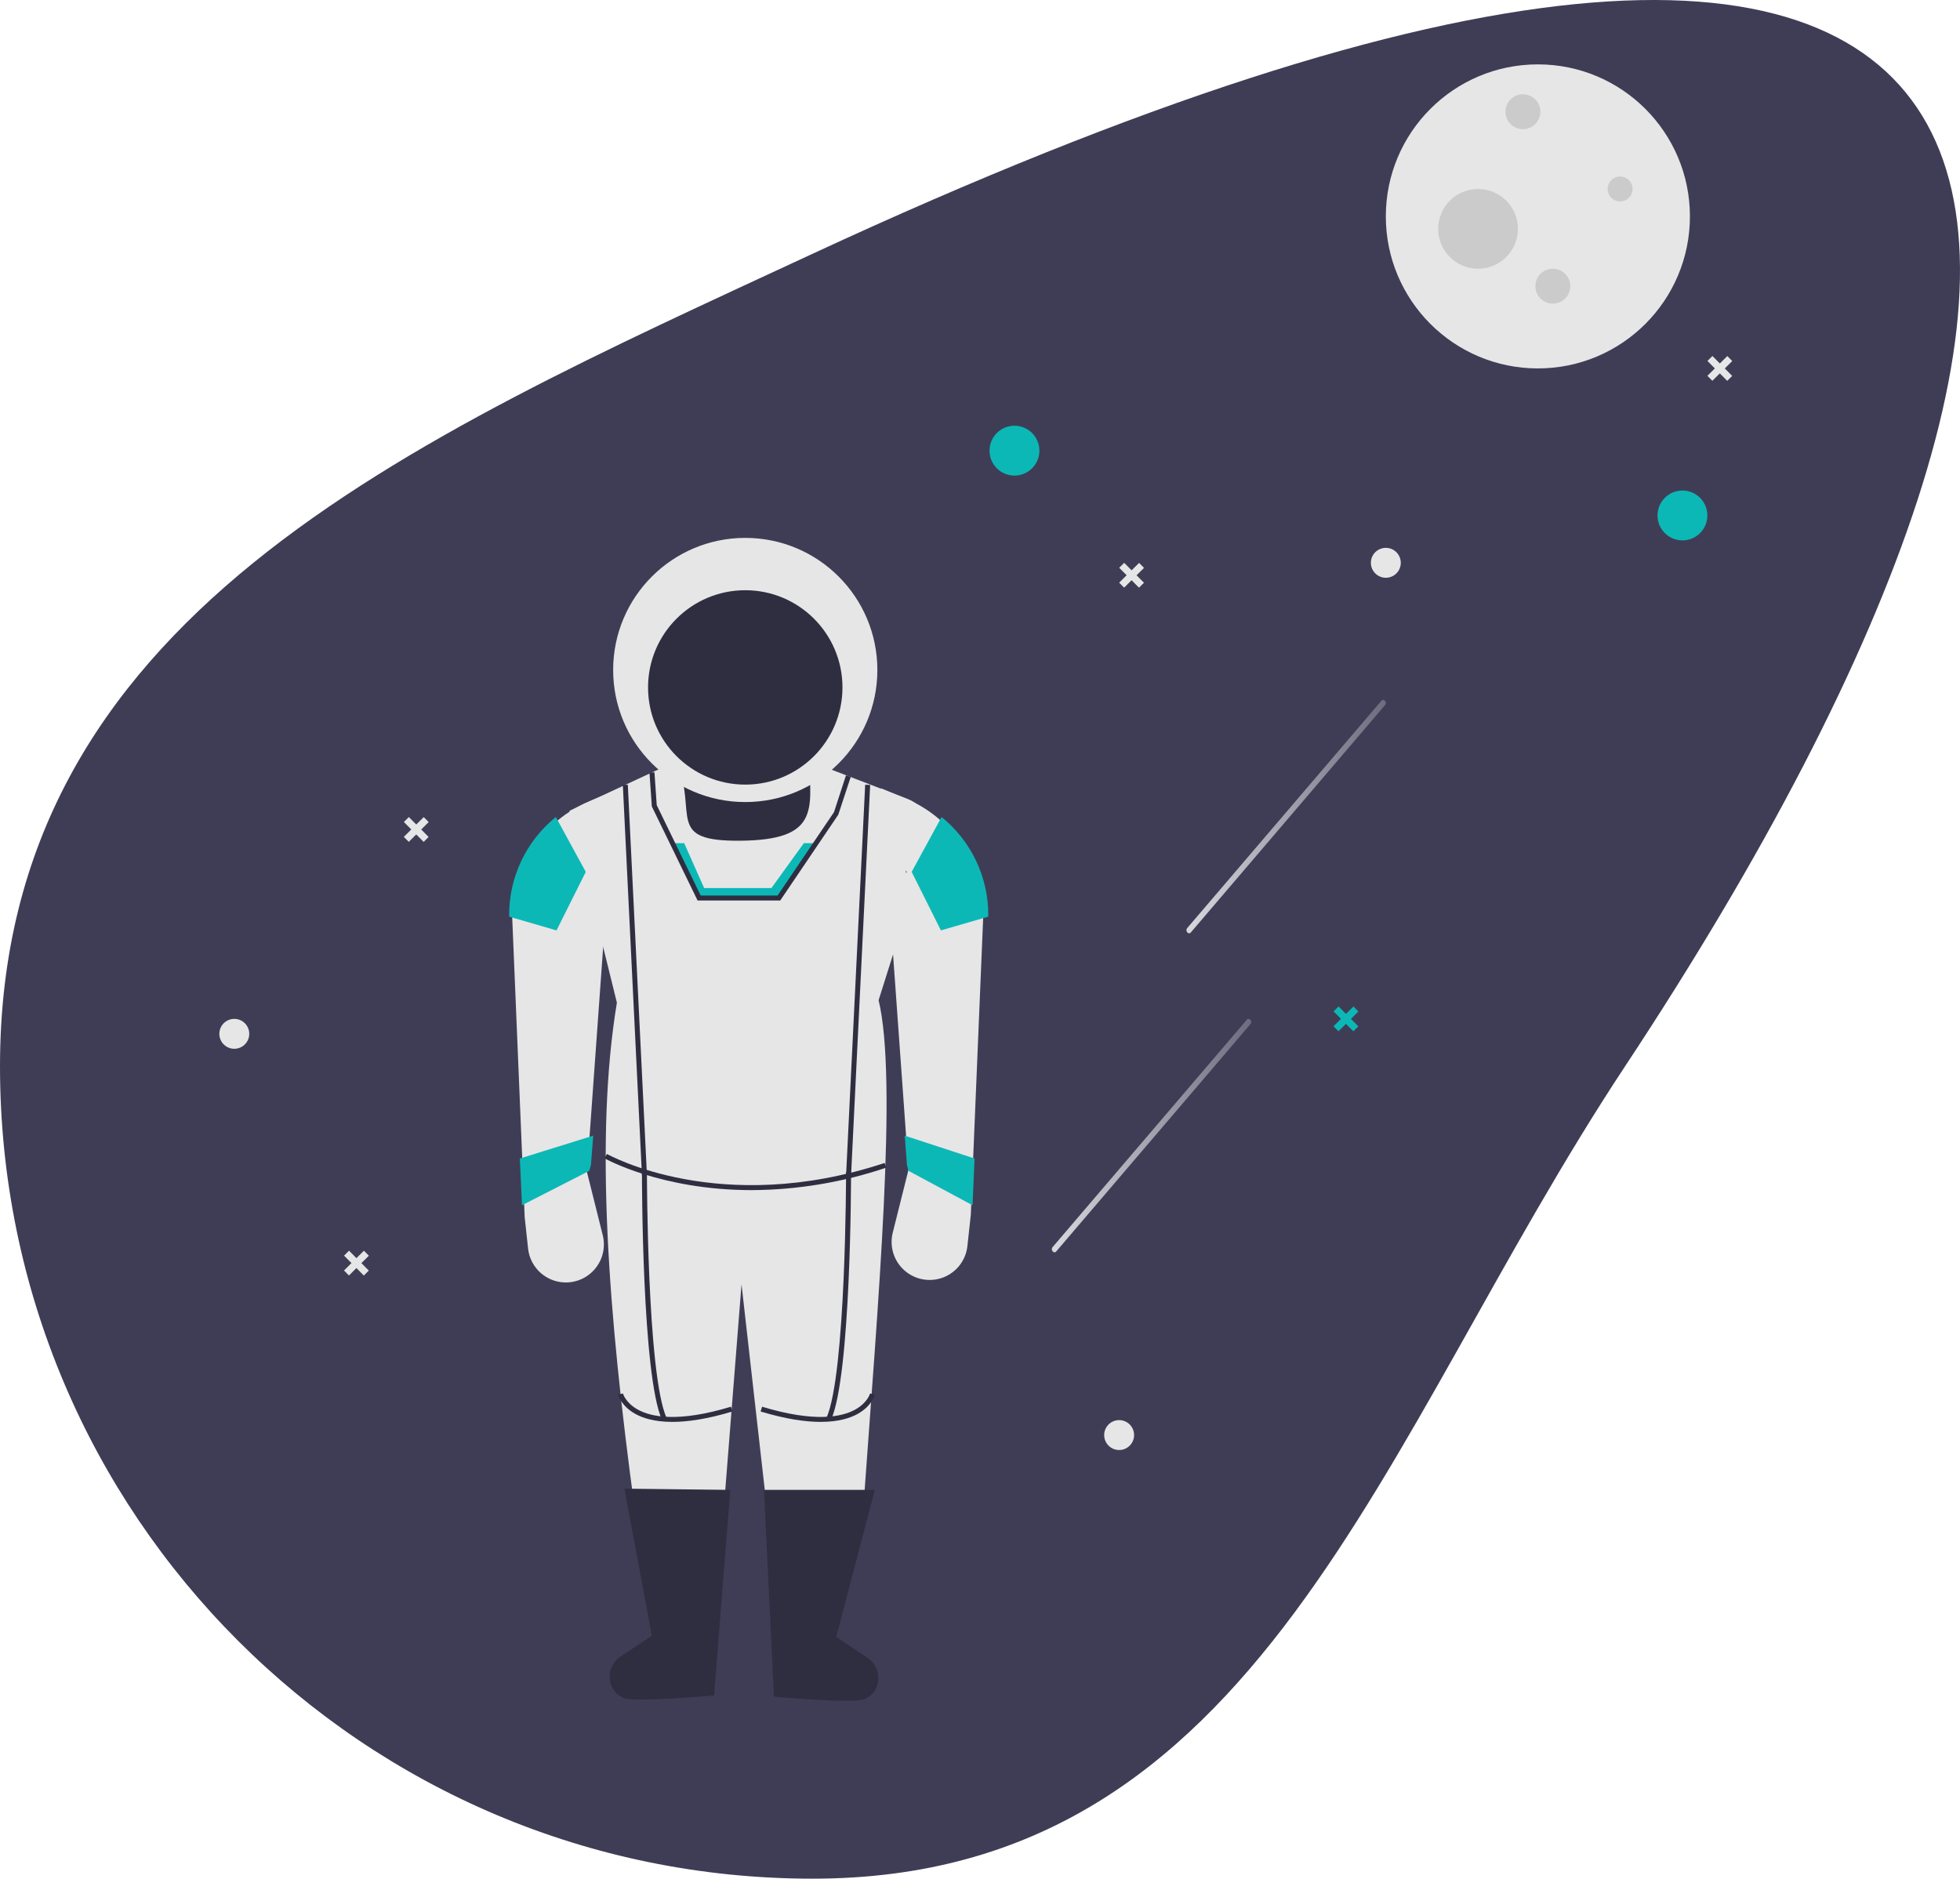
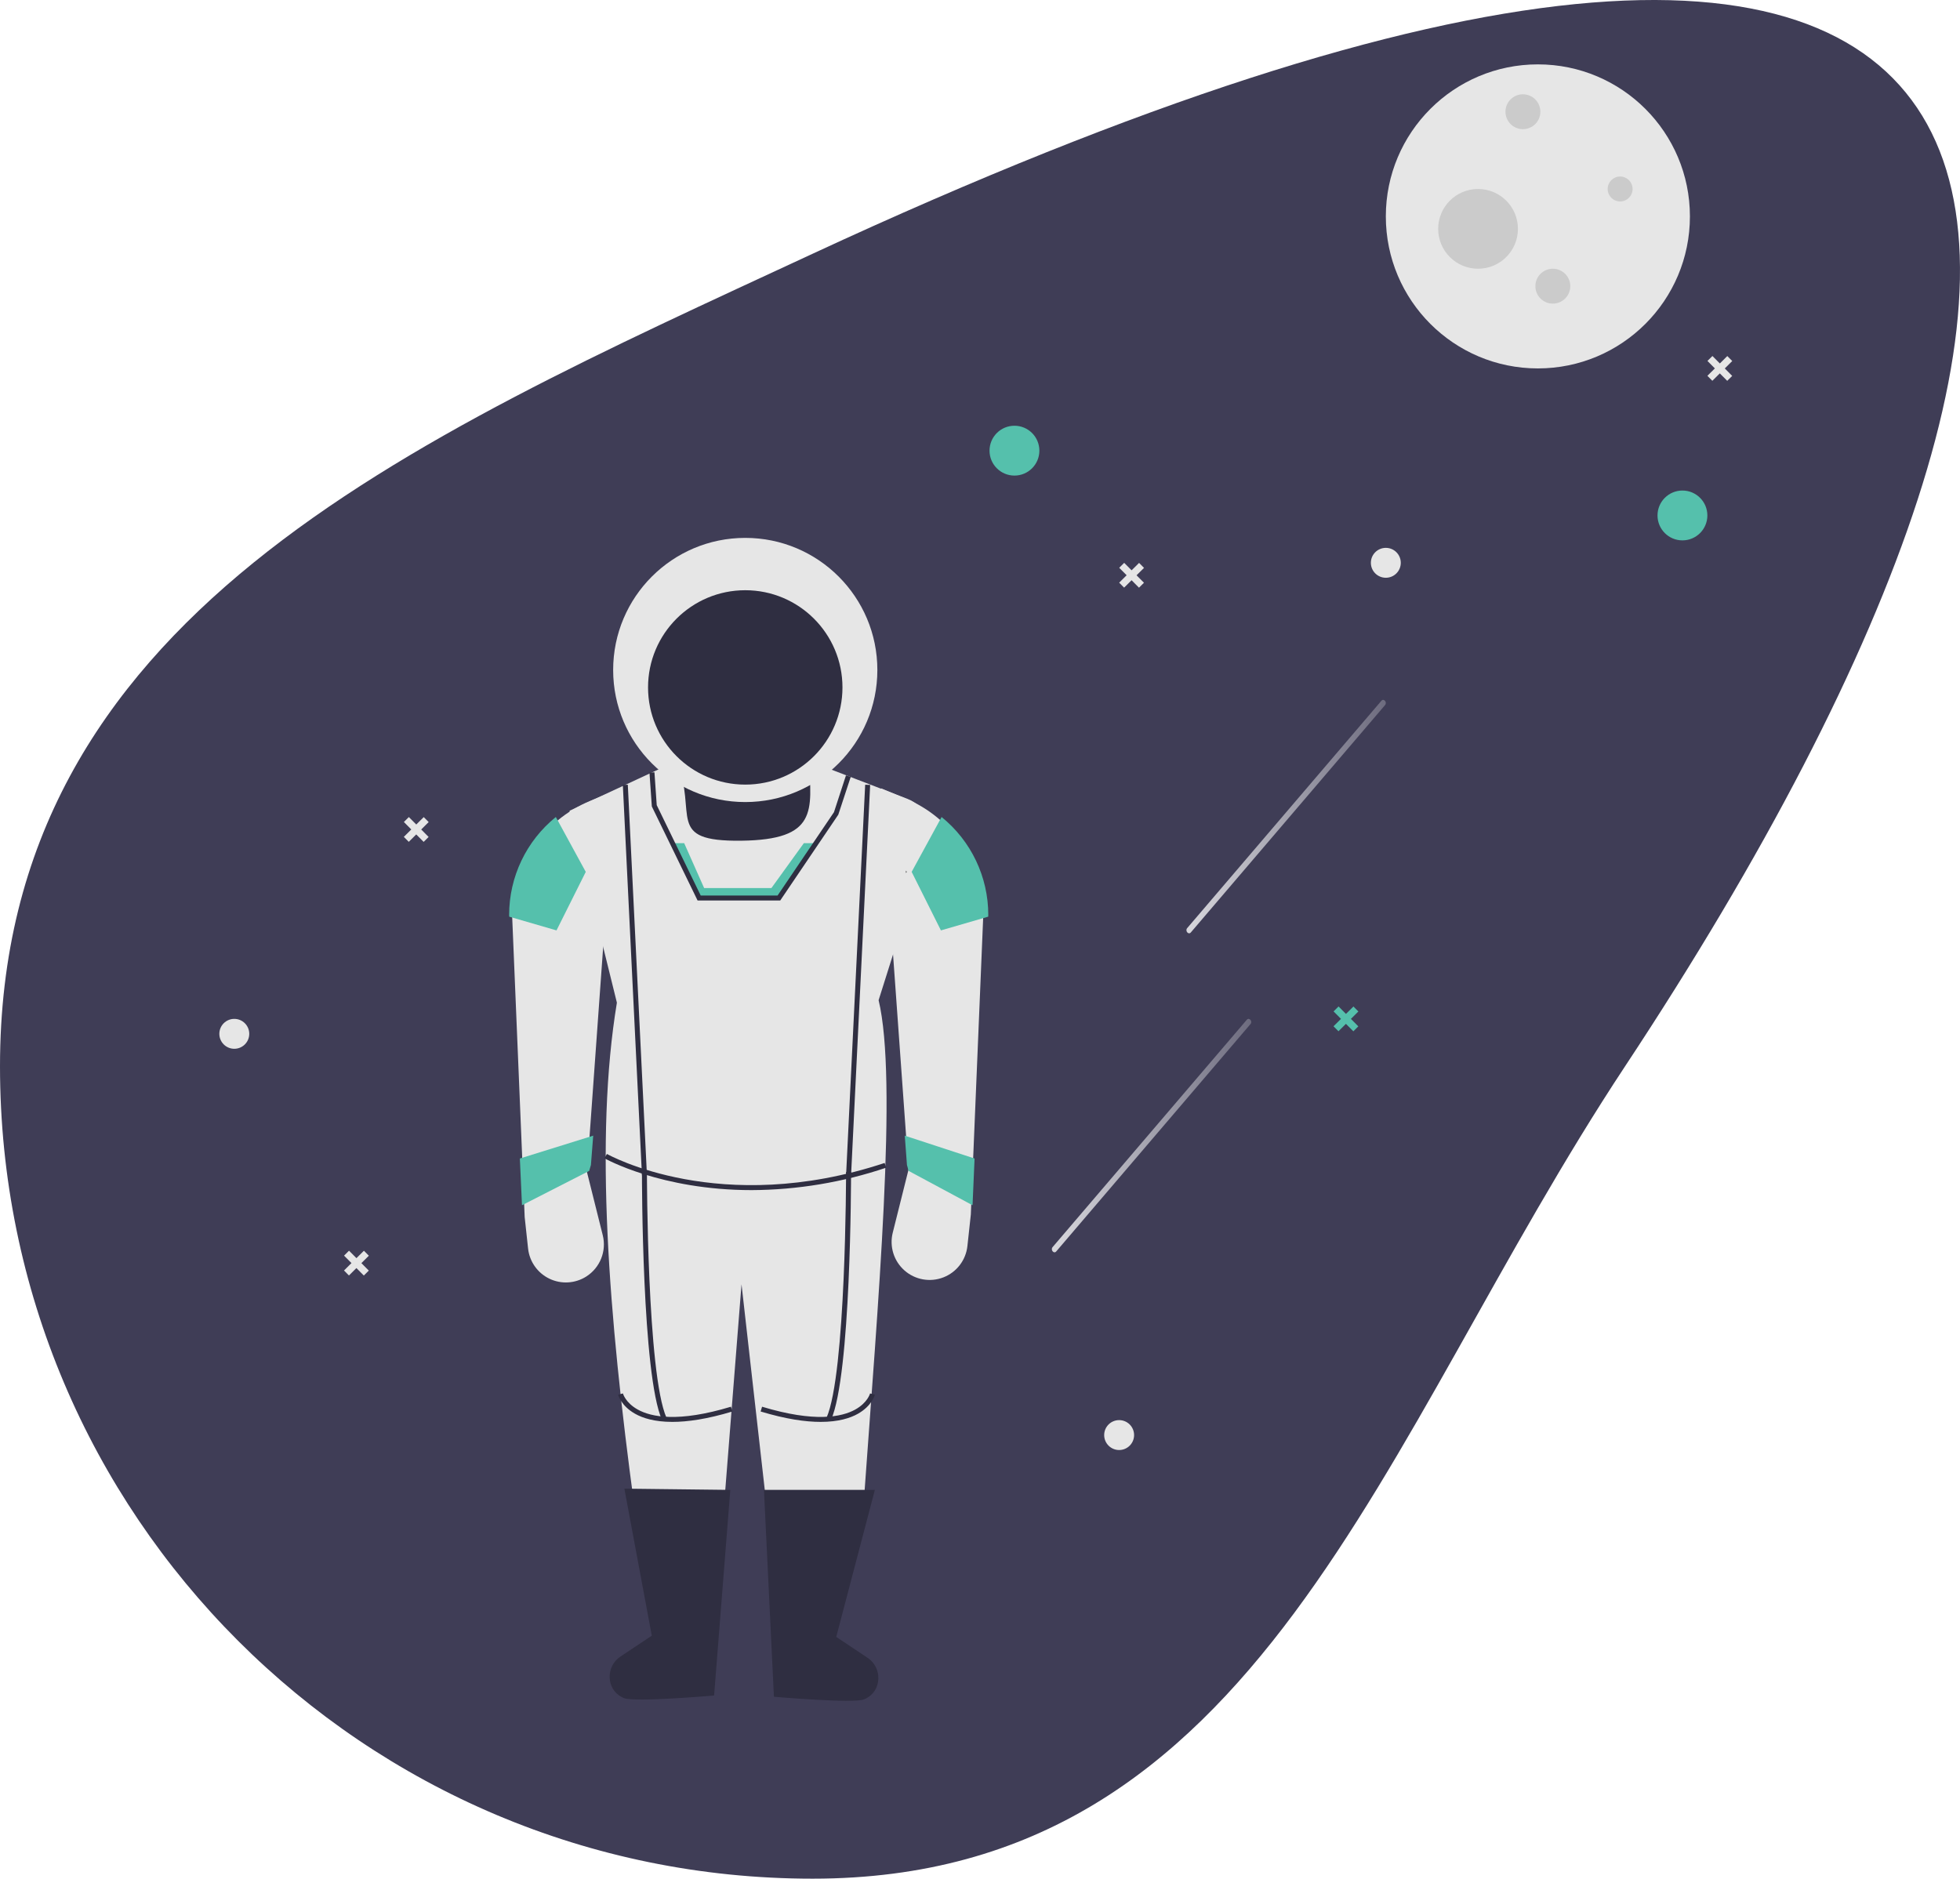
<svg xmlns="http://www.w3.org/2000/svg" xmlns:xlink="http://www.w3.org/1999/xlink" id="e2652d7b-d014-44e7-aeea-709bf92e6067" data-name="Layer 1" width="853.297" height="818" viewBox="0 0 853.297 818">
  <defs>
    <linearGradient id="fe5e6308-1e89-4ce8-8c8d-e7ed4a72d158" x1="689.871" y1="396.558" x2="776.681" y2="396.558" gradientUnits="userSpaceOnUse">
      <stop offset="0" stop-color="#fff" />
      <stop offset="1" stop-color="#fff" stop-opacity="0.3" />
    </linearGradient>
    <linearGradient id="b0adbdce-87b5-465c-b00c-1cf2f5493111" x1="631.274" y1="535.454" x2="718.084" y2="535.454" xlink:href="#fe5e6308-1e89-4ce8-8c8d-e7ed4a72d158" />
  </defs>
  <path d="M880.852,505.249C773.135,668.243,722.473,859,527.102,859S173.351,700.62,173.351,505.249,349.886,233.745,527.102,151.499C1102.708-115.643,1121.875,140.543,880.852,505.249Z" transform="translate(-173.3513 -41)" fill="#3f3d56" />
  <circle cx="669.522" cy="94.222" r="66.193" fill="#e6e6e6" />
  <circle cx="663.011" cy="48.647" r="7.596" fill="#cbcbcb" />
  <circle cx="676.033" cy="124.605" r="7.596" fill="#cbcbcb" />
  <circle cx="705.331" cy="82.286" r="5.426" fill="#cbcbcb" />
  <circle cx="643.479" cy="99.648" r="17.362" fill="#cbcbcb" />
-   <circle cx="441.646" cy="196.224" r="10.851" fill="#0cb8b6" />
-   <circle cx="732.459" cy="224.437" r="10.851" fill="#0cb8b6" />
+   <circle cx="441.646" cy="196.224" r="10.851" fill="#55c0ac" />
+   <circle cx="732.459" cy="224.437" r="10.851" fill="#55c0ac" />
  <circle cx="603.329" cy="245.054" r="6.511" fill="#e6e6e6" />
  <circle cx="102.002" cy="450.143" r="6.511" fill="#e6e6e6" />
  <circle cx="487.221" cy="624.848" r="6.511" fill="#e6e6e6" />
-   <polygon points="589.224 438.245 585.975 441.473 582.747 438.223 580.581 440.375 583.808 443.625 580.558 446.852 582.71 449.019 585.96 445.791 589.188 449.041 591.354 446.889 588.126 443.639 591.376 440.412 589.224 438.245" fill="#0cb8b6" />
+   <polygon points="589.224 438.245 585.975 441.473 582.747 438.223 580.581 440.375 583.808 443.625 580.558 446.852 582.71 449.019 585.96 445.791 589.188 449.041 591.354 446.889 588.126 443.639 591.376 440.412 589.224 438.245" fill="#55c0ac" />
  <polygon points="158.43 544.588 155.18 547.815 151.953 544.565 149.786 546.717 153.014 549.967 149.764 553.194 151.916 555.361 155.165 552.133 158.393 555.383 160.56 553.231 157.332 549.982 160.582 546.754 158.43 544.588" fill="#e6e6e6" />
  <polygon points="184.473 355.776 181.223 359.003 177.996 355.754 175.829 357.905 179.057 361.155 175.807 364.383 177.959 366.549 181.208 363.322 184.436 366.571 186.603 364.42 183.375 361.17 186.625 357.942 184.473 355.776" fill="#e6e6e6" />
  <polygon points="751.993 155.028 748.743 158.255 745.516 155.006 743.349 157.157 746.577 160.407 743.327 163.635 745.479 165.801 748.729 162.574 751.956 165.823 754.123 163.672 750.895 160.422 754.145 157.194 751.993 155.028" fill="#e6e6e6" />
  <polygon points="495.904 245.093 492.654 248.321 489.426 245.071 487.26 247.223 490.487 250.472 487.238 253.7 489.389 255.867 492.639 252.639 495.867 255.889 498.033 253.737 494.806 250.487 498.055 247.26 495.904 245.093" fill="#e6e6e6" />
  <path d="M691.793,446.991l32.971-38.599,32.971-38.599,18.612-21.79c1.03-1.206-.559-3.086-1.589-1.881L741.787,384.723l-32.971,38.599L690.204,445.111c-1.03,1.206.559,3.086,1.589,1.881Z" transform="translate(-173.3513 -41)" opacity="0.8" fill="url(#fe5e6308-1e89-4ce8-8c8d-e7ed4a72d158)" />
  <path d="M633.197,585.887l32.971-38.599,32.971-38.599,18.612-21.79c1.03-1.206-.559-3.086-1.589-1.881l-32.971,38.599L650.22,562.217l-18.612,21.79c-1.03,1.206.559,3.086,1.589,1.881Z" transform="translate(-173.3513 -41)" opacity="0.8" fill="url(#b0adbdce-87b5-465c-b00c-1cf2f5493111)" />
  <path d="M293.526,331.322h61.852a0,0,0,0,1,0,0v24.339a15.811,15.811,0,0,1-15.811,15.811H309.337a15.811,15.811,0,0,1-15.811-15.811V331.322A0,0,0,0,1,293.526,331.322Z" fill="#2f2e41" />
  <path d="M549.347,695.689c-14.085,14.271-28.191,14.366-42.319.46l-10.852-95.951L488.58,696.349c-14.118,11.427-27.276,12.965-39.064.425-11.246-83.075-17.358-160.254-7.596-219.195l-20.617-83.555,46.66-21.702c9.396,23.243-5.423,35.131,28.088,34.733,33.216-.394,30.736-12.889,29.423-34.733l42.923,16.509a15.383,15.383,0,0,1,9.147,18.99l-21.686,68.673C564.206,511.16,555.634,607.594,549.347,695.689Z" transform="translate(-173.3513 -41)" fill="#e6e6e6" />
  <path d="M484.239,779.243s-34.641,3.034-39.281,1.124h0q-.439-.181-.855-.394c-6.896-3.521-7.106-13.382-.661-17.673l13.669-9.1L445.175,689.178l46.118.543Z" transform="translate(-173.3513 -41)" fill="#2f2e41" />
  <path d="M510.282,779.786s34.641,3.034,39.281,1.124h0q.439-.181.855-.394c6.896-3.521,7.106-13.382.661-17.673l-13.669-9.1L554.23,689.721H505.942Z" transform="translate(-173.3513 -41)" fill="#2f2e41" />
  <path d="M428.898,551.367l6.866,27.466a16.55,16.55,0,0,1-7.201,17.996l0,0a16.55,16.55,0,0,1-25.31-12.203L401.77,570.899l-5.426-130.455a54.878,54.878,0,0,1,33.859-50.693l10.631-4.408Z" transform="translate(-173.3513 -41)" fill="#e6e6e6" />
  <path d="M601.433,439.361l-.033.77-4.384,105.3-.846,20.346-.163,4.037-1.487,13.727a16.55,16.55,0,1,1-32.51-5.795l6.869-27.465-.152-2.04-.911-12.761L556.943,384.258l10.634,4.406a54.958,54.958,0,0,1,33.856,50.697Z" transform="translate(-173.3513 -41)" fill="#e6e6e6" />
  <path d="M500.577,559.191c-39.417,0-63.732-13.67-64.076-13.868l1.085-1.88c.484.28,49.249,27.634,120.894,3.923l.682,2.06A185.898,185.898,0,0,1,500.577,559.191Z" transform="translate(-173.3513 -41)" fill="#2f2e41" />
  <path d="M461.545,659.235c-8.675-19.518-8.719-104.352-8.716-107.954l2.17.002c-.001.877.04,87.97,8.529,107.07Z" transform="translate(-173.3513 -41)" fill="#2f2e41" />
  <path d="M466.057,660.111c-7.727,0-12.861-1.646-16.209-3.533-6.094-3.437-7.352-8.119-7.402-8.316l2.102-.538-1.051.269,1.05-.274c.044.164,1.141,4.063,6.463,7.024,5.86,3.259,17.654,5.691,40.559-1.236l.627,2.077C481.235,658.897,472.691,660.111,466.057,660.111Z" transform="translate(-173.3513 -41)" fill="#2f2e41" />
  <rect x="448.667" y="382.625" width="2.171" height="170.164" transform="translate(-195.6916 -18.43964) rotate(-2.80385)" fill="#2f2e41" />
  <path d="M535.147,659.235l-1.984-.882c8.489-19.1,8.531-106.193,8.529-107.07l2.17-.002C543.865,554.883,543.822,639.717,535.147,659.235Z" transform="translate(-173.3513 -41)" fill="#2f2e41" />
  <path d="M530.635,660.111c-6.634,0-15.176-1.212-26.139-4.528l.627-2.077c22.904,6.925,34.696,4.495,40.559,1.236,5.322-2.961,6.419-6.859,6.462-7.024l2.101.544c-.051.197-1.308,4.88-7.402,8.316C543.496,658.465,538.36,660.111,530.635,660.111Z" transform="translate(-173.3513 -41)" fill="#2f2e41" />
  <rect x="461.858" y="466.622" width="170.164" height="2.171" transform="translate(-120.2615 950.1628) rotate(-87.20185)" fill="#2f2e41" />
-   <polygon points="355.248 367.131 339.101 391.003 304.377 391.003 292.767 367.131 297.867 367.131 306.548 386.663 335.846 386.663 349.953 367.131 355.248 367.131" fill="#0cb8b6" />
+   <polygon points="355.248 367.131 339.101 391.003 304.377 391.003 292.767 367.131 297.867 367.131 306.548 386.663 335.846 386.663 349.953 367.131 355.248 367.131" fill="#55c0ac" />
  <polygon points="394.443 379.067 394.725 379.631 394.443 380.152 394.443 379.067" />
-   <path d="M603.603,439.361l-.033.77-20.585,5.979-12.739-25.479,13.032-23.894A54.81,54.81,0,0,1,603.603,439.361Z" transform="translate(-173.3513 -41)" fill="#0cb8b6" />
-   <path d="M395.01,439.361l.033.77,20.585,5.979,12.739-25.479-13.032-23.894A54.81,54.81,0,0,0,395.01,439.361Z" transform="translate(-173.3513 -41)" fill="#0cb8b6" />
+   <path d="M603.603,439.361l-.033.77-20.585,5.979-12.739-25.479,13.032-23.894A54.81,54.81,0,0,1,603.603,439.361Z" transform="translate(-173.3513 -41)" fill="#55c0ac" />
+   <path d="M395.01,439.361l.033.77,20.585,5.979,12.739-25.479-13.032-23.894A54.81,54.81,0,0,0,395.01,439.361Z" transform="translate(-173.3513 -41)" fill="#55c0ac" />
  <circle cx="324.452" cy="291.715" r="57.512" fill="#e6e6e6" />
  <circle cx="324.452" cy="299.31" r="42.32" fill="#2f2e41" />
-   <polygon points="424.284 504.432 423.403 524.778 395.571 509.825 394.849 507.242 393.9 494.481 424.284 504.432" fill="#0cb8b6" />
-   <polygon points="226.324 504.432 227.25 524.778 256.503 509.825 257.263 507.242 258.26 494.481 226.324 504.432" fill="#0cb8b6" />
+   <polygon points="424.284 504.432 423.403 524.778 395.571 509.825 394.849 507.242 393.9 494.481 424.284 504.432" fill="#55c0ac" />
+   <polygon points="226.324 504.432 227.25 524.778 256.503 509.825 257.263 507.242 258.26 494.481 226.324 504.432" fill="#55c0ac" />
  <polygon points="339.678 392.089 303.698 392.089 283.777 351.139 282.753 336.41 284.918 336.26 285.913 350.568 305.057 389.918 338.525 389.918 363.075 353.628 368.301 337.605 370.366 338.277 364.958 354.718 339.678 392.089" fill="#2f2e41" />
</svg>
